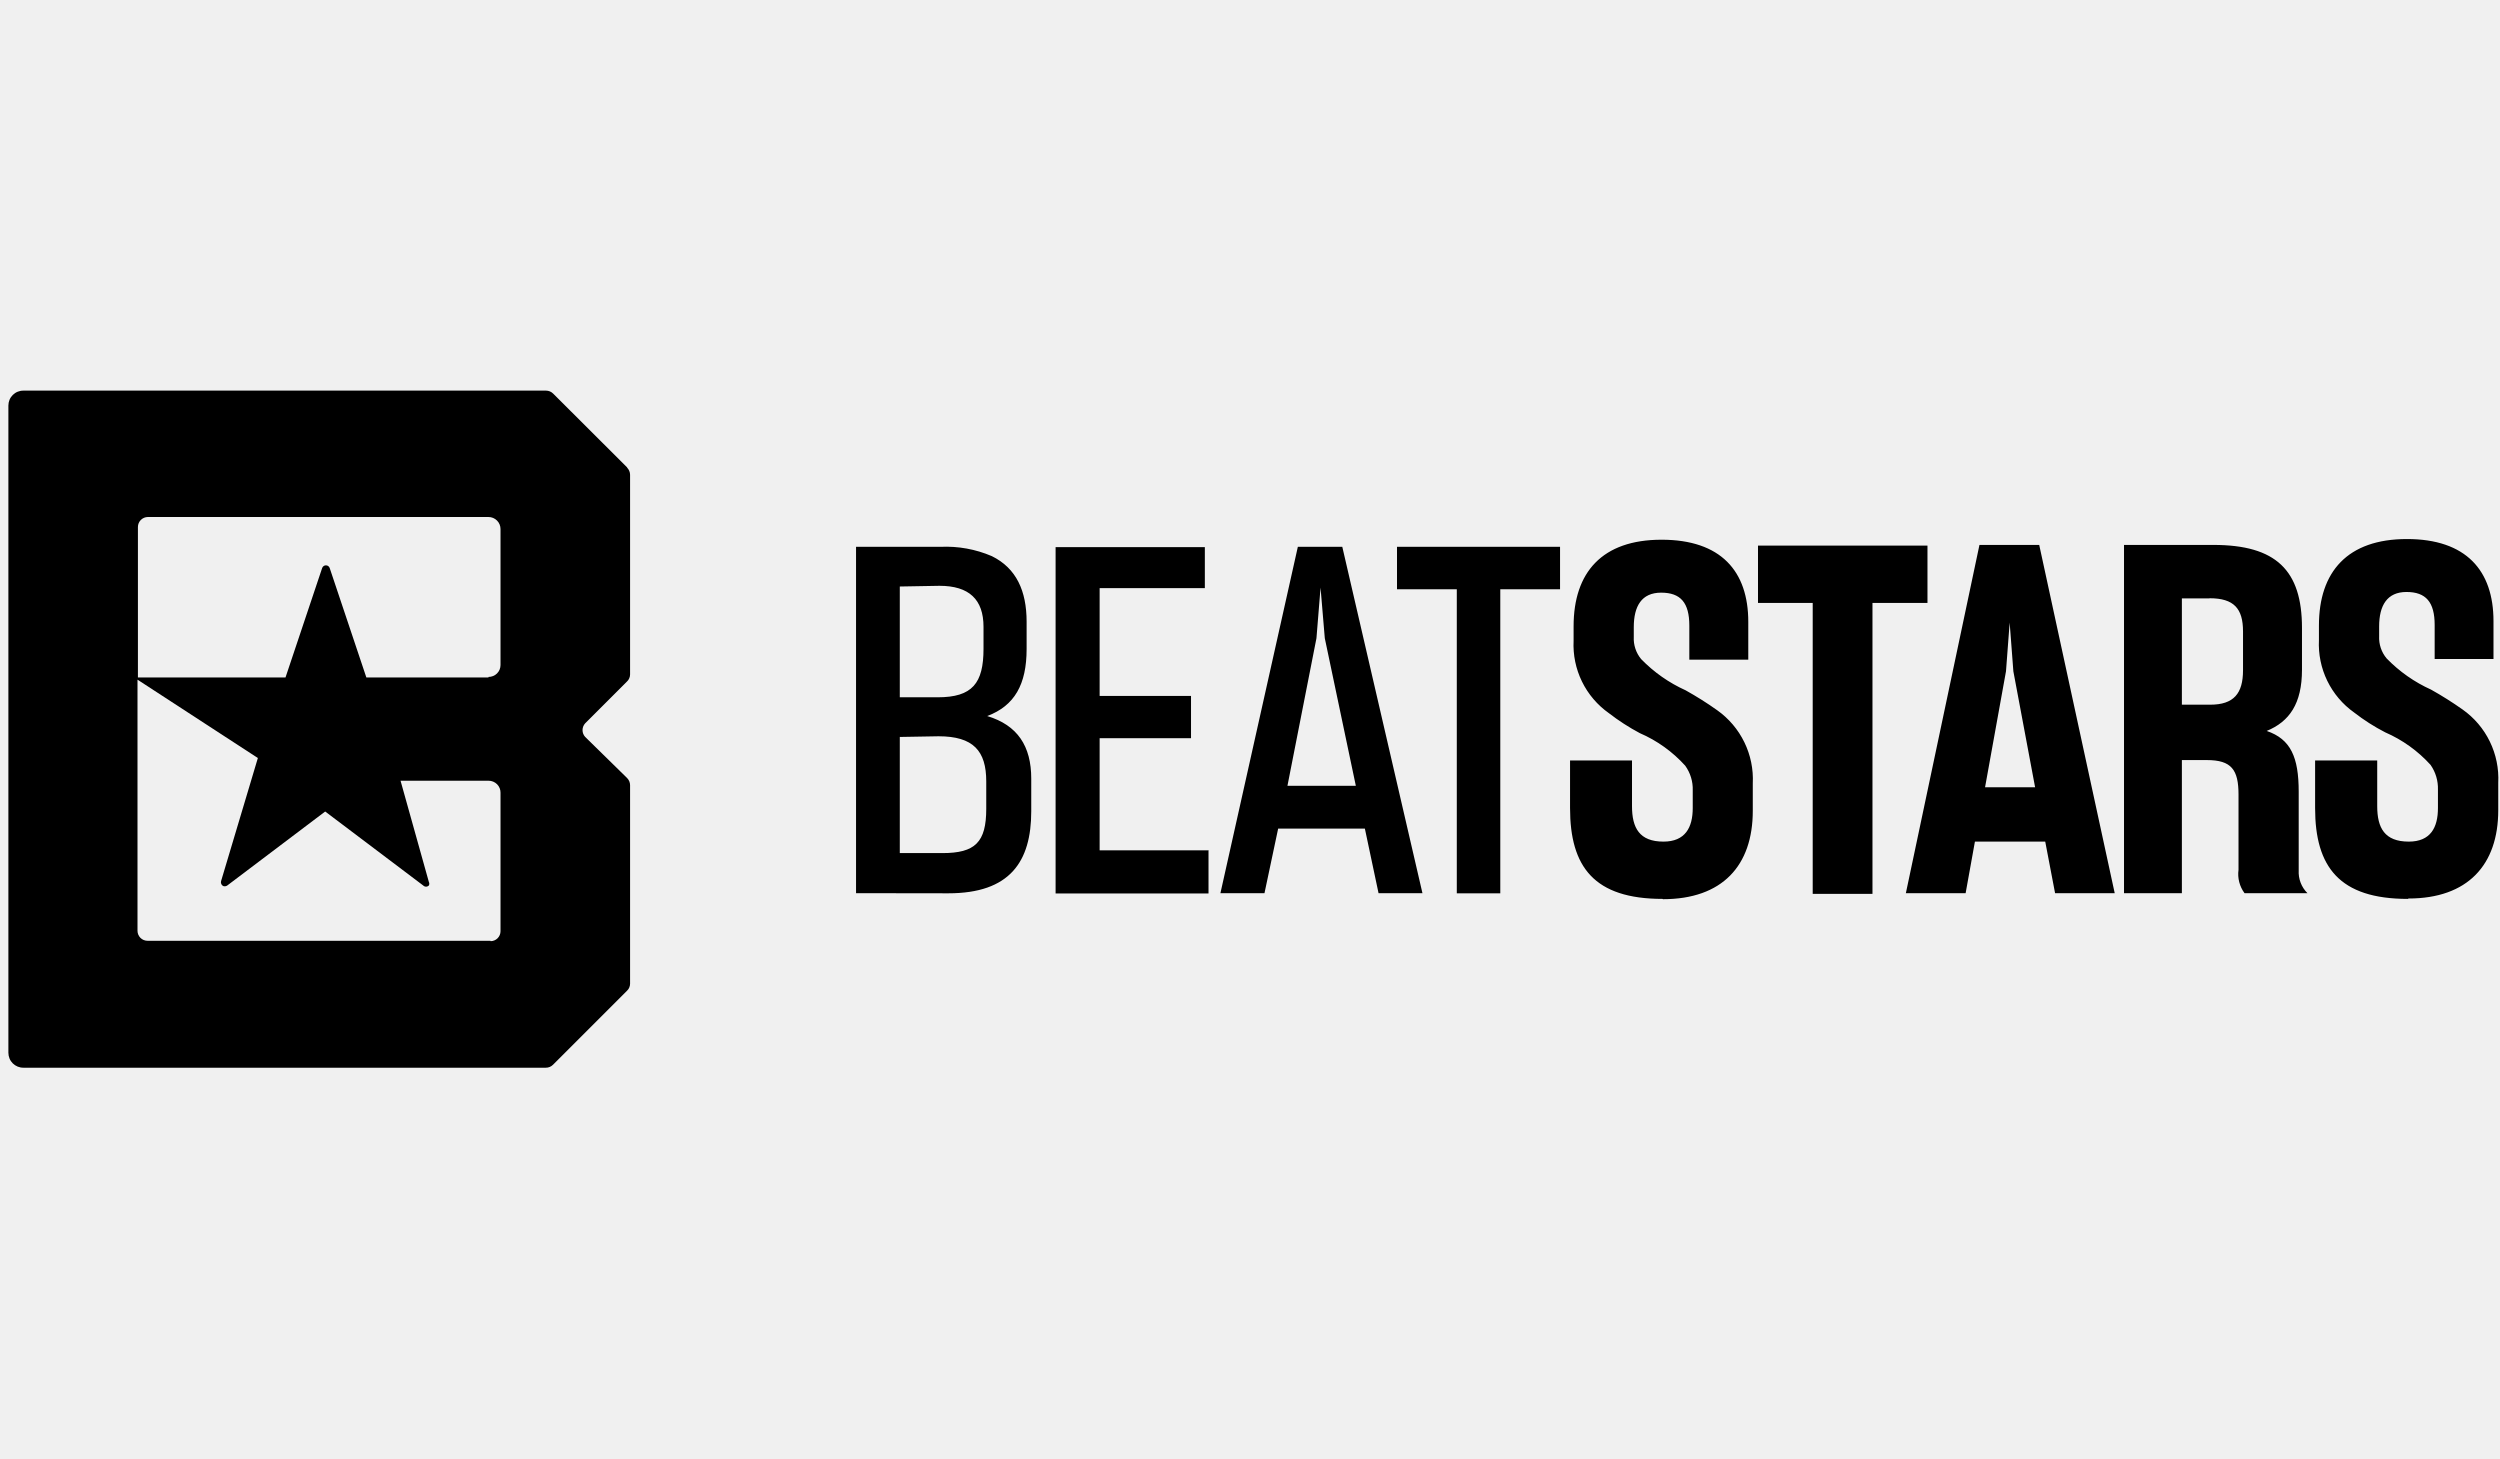
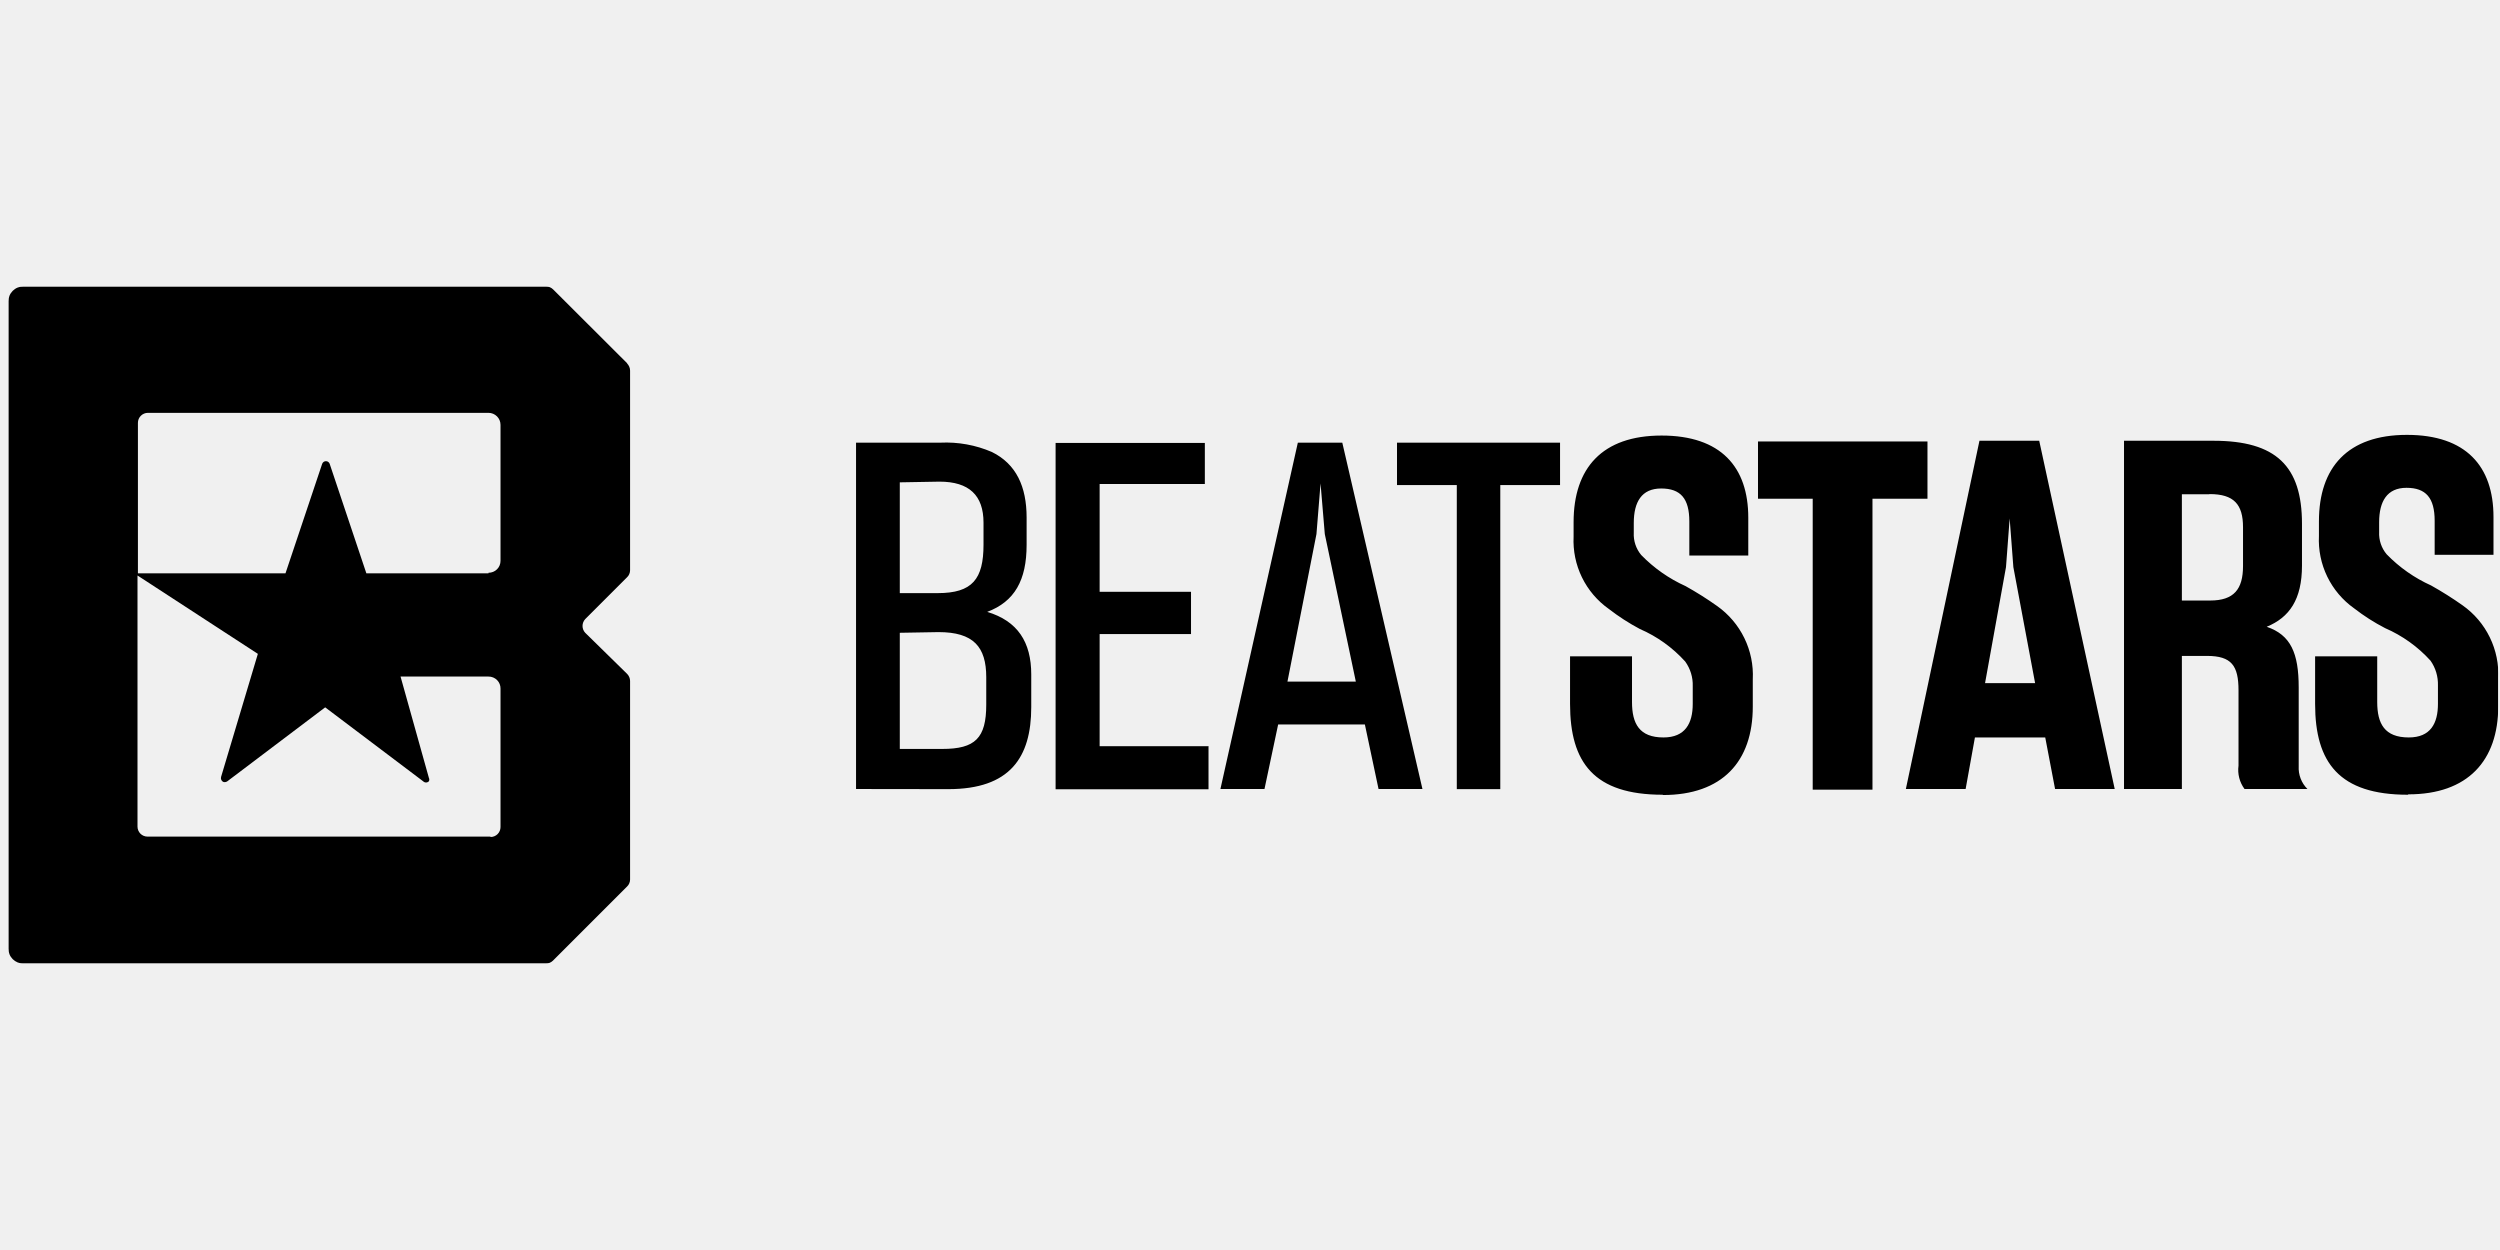
- <svg xmlns="http://www.w3.org/2000/svg" width="96" height="56" viewBox="0 0 96 56" fill="none">
-   <g clip-path="url(#clip0_933_327)">
-     <path d="M18.758 26.015H14.068L12.66 21.812C12.65 21.782 12.63 21.756 12.604 21.737C12.579 21.718 12.547 21.709 12.515 21.709C12.484 21.709 12.453 21.718 12.427 21.737C12.401 21.756 12.381 21.782 12.371 21.812L10.963 26.015H5.296V20.237C5.296 20.135 5.336 20.038 5.408 19.966C5.48 19.894 5.578 19.853 5.679 19.853H18.758C18.881 19.853 18.998 19.902 19.085 19.989C19.172 20.075 19.22 20.193 19.22 20.316V25.537C19.22 25.597 19.208 25.657 19.185 25.713C19.162 25.768 19.128 25.819 19.085 25.861C19.042 25.904 18.991 25.938 18.935 25.96C18.879 25.983 18.819 25.994 18.758 25.994V26.015ZM18.837 36.126H5.664C5.562 36.126 5.464 36.085 5.392 36.013C5.321 35.941 5.28 35.844 5.28 35.742V26.099L9.902 29.108L8.489 33.836C8.478 33.874 8.482 33.917 8.5 33.953C8.519 33.989 8.551 34.017 8.589 34.03C8.613 34.035 8.637 34.035 8.66 34.031C8.684 34.026 8.706 34.017 8.726 34.004L12.487 31.162L16.253 34.004C16.281 34.032 16.32 34.048 16.36 34.048C16.401 34.048 16.439 34.032 16.468 34.004C16.479 33.983 16.485 33.959 16.485 33.935C16.485 33.911 16.479 33.888 16.468 33.867L15.381 29.98H18.758C18.819 29.979 18.879 29.991 18.936 30.014C18.992 30.037 19.044 30.071 19.087 30.114C19.13 30.157 19.164 30.208 19.187 30.265C19.21 30.321 19.221 30.381 19.22 30.442V35.758C19.22 35.86 19.18 35.957 19.108 36.029C19.036 36.101 18.939 36.141 18.837 36.141V36.126ZM24.09 17.957L21.243 15.116C21.17 15.042 21.072 15.001 20.97 15H0.9C0.824 14.999 0.749 15.014 0.679 15.042C0.609 15.07 0.545 15.113 0.491 15.166C0.438 15.219 0.395 15.282 0.366 15.352C0.337 15.422 0.322 15.497 0.322 15.572V40.427C0.322 40.503 0.337 40.578 0.366 40.648C0.395 40.718 0.438 40.781 0.491 40.834C0.545 40.887 0.609 40.929 0.679 40.958C0.749 40.986 0.824 41.001 0.9 41H20.959C21.009 41.001 21.06 40.991 21.107 40.972C21.153 40.953 21.196 40.925 21.232 40.89L24.079 38.043C24.116 38.008 24.145 37.967 24.164 37.921C24.184 37.875 24.195 37.825 24.195 37.775V30.148C24.194 30.097 24.184 30.047 24.164 30C24.144 29.953 24.115 29.911 24.079 29.875L22.472 28.299C22.406 28.228 22.369 28.134 22.369 28.037C22.369 27.939 22.406 27.846 22.472 27.774L24.079 26.167C24.116 26.132 24.145 26.091 24.164 26.045C24.184 25.999 24.195 25.949 24.195 25.899V18.23C24.194 18.128 24.152 18.029 24.079 17.957H24.09Z" fill="black" />
-     <path d="M92.483 34.503C94.757 34.503 95.933 33.216 95.933 31.11V30.059C95.96 29.512 95.849 28.968 95.609 28.475C95.37 27.983 95.01 27.56 94.562 27.244C94.173 26.969 93.77 26.715 93.354 26.482C92.715 26.194 92.136 25.788 91.647 25.284C91.447 25.046 91.344 24.74 91.359 24.428V24.055C91.359 23.252 91.663 22.732 92.409 22.732C93.155 22.732 93.491 23.12 93.491 23.998V25.305H95.75V23.851C95.75 21.907 94.699 20.699 92.425 20.699C90.15 20.699 89.047 21.949 89.047 24.019V24.581C89.021 25.12 89.131 25.657 89.367 26.143C89.603 26.628 89.957 27.047 90.397 27.359C90.77 27.649 91.169 27.904 91.59 28.121C92.253 28.409 92.847 28.835 93.333 29.371C93.528 29.649 93.627 29.983 93.617 30.322V31.031C93.617 31.777 93.333 32.318 92.498 32.318C91.569 32.318 91.285 31.792 91.285 30.957V29.203H88.9V31.031C88.9 33.289 89.83 34.518 92.462 34.518L92.483 34.503ZM84.746 29.187C85.691 29.187 85.959 29.56 85.959 30.511V33.4C85.916 33.718 85.999 34.04 86.19 34.298H88.606C88.491 34.184 88.402 34.047 88.344 33.895C88.286 33.744 88.261 33.582 88.27 33.421V30.4C88.27 29.077 87.965 28.383 87.041 28.068C87.913 27.711 88.396 27.018 88.396 25.72V24.113C88.396 21.897 87.398 20.925 84.998 20.925H81.562V34.298H83.784V29.187H84.746ZM84.851 22.973C85.78 22.973 86.132 23.367 86.132 24.244V25.736C86.132 26.629 85.78 27.06 84.872 27.06H83.784V22.979H84.835L84.851 22.973ZM78.915 34.298H81.205L78.306 20.925H76.011L73.185 34.298H75.48L75.837 32.318H78.537L78.915 34.298ZM77.03 25.778L77.171 23.908L77.313 25.778L78.148 30.232H76.226L77.03 25.778ZM74.015 23.152V20.951H67.507V23.152H69.608V34.324H71.903V23.152H74.015ZM63.856 34.529C66.136 34.529 67.307 33.242 67.307 31.136V30.085C67.334 29.538 67.223 28.994 66.983 28.502C66.743 28.009 66.383 27.586 65.936 27.27C65.548 26.994 65.144 26.74 64.728 26.508C64.089 26.22 63.51 25.814 63.021 25.311C62.822 25.071 62.721 24.765 62.737 24.454V24.082C62.737 23.278 63.037 22.758 63.788 22.758C64.539 22.758 64.87 23.147 64.87 24.024V25.332H67.134V23.877C67.134 21.933 66.083 20.725 63.804 20.725C61.524 20.725 60.426 21.975 60.426 24.05V24.607C60.4 25.147 60.51 25.684 60.747 26.17C60.984 26.656 61.34 27.074 61.782 27.386C62.155 27.674 62.552 27.931 62.968 28.152C63.633 28.439 64.227 28.866 64.712 29.402C64.911 29.679 65.013 30.013 65.001 30.353V31.031C65.001 31.777 64.712 32.318 63.877 32.318C62.953 32.318 62.669 31.792 62.669 30.957V29.203H60.29V31.031C60.29 33.289 61.214 34.518 63.846 34.518L63.856 34.529ZM59.906 22.627V20.998H53.645V22.627H55.941V34.303H57.611V22.627H59.906ZM52.936 34.298H54.622L51.544 20.998H49.837L46.864 34.298H48.556L49.081 31.819H52.411L52.936 34.298ZM50.552 24.507L50.709 22.564L50.872 24.507L52.064 30.174H49.438L50.552 24.507ZM46.428 32.654H42.226V28.347H45.735V26.724H42.226V22.585H46.266V21.009H40.535V34.308H46.407V32.659L46.428 32.654ZM36.039 28.273C37.378 28.273 37.872 28.835 37.872 30.006V31.057C37.872 32.344 37.447 32.759 36.186 32.759H34.552V28.299L36.039 28.273ZM36.076 22.495C37.215 22.495 37.767 23.021 37.767 24.071V24.912C37.767 26.235 37.342 26.776 36.007 26.776H34.552V22.522L36.076 22.495ZM36.417 34.303C38.781 34.303 39.6 33.09 39.6 31.151V29.901C39.6 28.651 39.075 27.848 37.909 27.496C38.959 27.102 39.422 26.282 39.422 24.922V23.872C39.422 22.695 39.028 21.818 38.087 21.356C37.465 21.088 36.789 20.966 36.112 20.998H32.872V34.298L36.417 34.303Z" fill="black" />
+ <svg xmlns="http://www.w3.org/2000/svg" width="96" height="48" viewBox="0 0 96 48" fill="none">
+   <mask id="mask0_11_53" style="mask-type:luminance" maskUnits="userSpaceOnUse" x="0" y="11" width="96" height="26">
+     <path d="M95.933 11H0.322V37H95.933V11Z" fill="white" />
+   </mask>
+   <g mask="url(#mask0_11_53)">
+     <path d="M18.758 22.015H14.068L12.66 17.812C12.65 17.782 12.63 17.756 12.604 17.737C12.579 17.718 12.547 17.709 12.515 17.709C12.484 17.709 12.453 17.718 12.427 17.737C12.401 17.756 12.381 17.782 12.371 17.812L10.963 22.015H5.296V16.237C5.296 16.135 5.336 16.038 5.408 15.966C5.48 15.894 5.578 15.853 5.679 15.853H18.758C18.881 15.853 18.998 15.902 19.085 15.989C19.172 16.075 19.22 16.193 19.22 16.316V21.537C19.22 21.597 19.208 21.657 19.185 21.713C19.162 21.768 19.128 21.819 19.085 21.861C19.042 21.904 18.991 21.938 18.935 21.96C18.879 21.983 18.819 21.994 18.758 21.994V22.015ZM18.837 32.126H5.664C5.562 32.126 5.464 32.085 5.392 32.013C5.321 31.941 5.28 31.844 5.28 31.742V22.099L9.902 25.108L8.489 29.835C8.478 29.875 8.482 29.917 8.5 29.953C8.519 29.989 8.551 30.017 8.589 30.03C8.613 30.035 8.637 30.035 8.66 30.031C8.684 30.026 8.706 30.017 8.726 30.004L12.487 27.162L16.253 30.004C16.281 30.032 16.32 30.048 16.36 30.048C16.401 30.048 16.439 30.032 16.468 30.004C16.479 29.983 16.485 29.959 16.485 29.935C16.485 29.912 16.479 29.888 16.468 29.867L15.381 25.98H18.758C18.819 25.979 18.879 25.991 18.936 26.014C18.992 26.037 19.044 26.071 19.087 26.114C19.13 26.157 19.164 26.208 19.187 26.265C19.21 26.321 19.221 26.381 19.22 26.442V31.758C19.22 31.86 19.18 31.957 19.108 32.029C19.036 32.101 18.939 32.141 18.837 32.141V32.126ZM24.09 13.957L21.243 11.116C21.17 11.042 21.072 11.001 20.97 11H0.9C0.824 10.999 0.749 11.014 0.679 11.042C0.609 11.07 0.545 11.113 0.491 11.166C0.438 11.219 0.395 11.282 0.366 11.352C0.337 11.422 0.322 11.497 0.322 11.572V36.427C0.322 36.503 0.337 36.578 0.366 36.648C0.395 36.718 0.438 36.781 0.491 36.834C0.545 36.887 0.609 36.929 0.679 36.958C0.749 36.986 0.824 37.001 0.9 37H20.959C21.009 37.001 21.06 36.991 21.107 36.972C21.153 36.953 21.196 36.925 21.232 36.89L24.079 34.043C24.116 34.008 24.145 33.967 24.164 33.921C24.184 33.875 24.195 33.825 24.195 33.775V26.148C24.194 26.097 24.184 26.047 24.164 26C24.144 25.953 24.115 25.911 24.079 25.875L22.472 24.299C22.406 24.228 22.369 24.134 22.369 24.037C22.369 23.939 22.406 23.846 22.472 23.774L24.079 22.167C24.116 22.132 24.145 22.091 24.164 22.045C24.184 21.999 24.195 21.949 24.195 21.899V14.23C24.194 14.127 24.152 14.029 24.079 13.957H24.09Z" fill="black" />
+     <path d="M92.483 30.503C94.757 30.503 95.933 29.216 95.933 27.11V26.059C95.96 25.512 95.849 24.968 95.609 24.475C95.37 23.983 95.01 23.56 94.562 23.244C94.173 22.969 93.77 22.715 93.354 22.482C92.715 22.194 92.136 21.788 91.647 21.284C91.447 21.046 91.344 20.74 91.359 20.428V20.055C91.359 19.252 91.663 18.732 92.409 18.732C93.155 18.732 93.491 19.12 93.491 19.998V21.305H95.75V19.851C95.75 17.907 94.699 16.699 92.425 16.699C90.15 16.699 89.047 17.949 89.047 20.019V20.581C89.021 21.12 89.131 21.657 89.367 22.143C89.603 22.628 89.957 23.047 90.397 23.359C90.77 23.649 91.169 23.904 91.59 24.121C92.253 24.409 92.847 24.835 93.333 25.371C93.528 25.649 93.627 25.983 93.617 26.322V27.031C93.617 27.777 93.333 28.318 92.498 28.318C91.569 28.318 91.285 27.792 91.285 26.957V25.203H88.9V27.031C88.9 29.289 89.83 30.518 92.462 30.518L92.483 30.503ZM84.746 25.187C85.691 25.187 85.959 25.56 85.959 26.511V29.4C85.916 29.718 85.999 30.04 86.19 30.298H88.606C88.491 30.184 88.402 30.047 88.344 29.895C88.286 29.744 88.261 29.582 88.27 29.421V26.4C88.27 25.077 87.965 24.383 87.041 24.068C87.913 23.711 88.396 23.018 88.396 21.72V20.113C88.396 17.897 87.398 16.925 84.998 16.925H81.562V30.298H83.784V25.187H84.746ZM84.851 18.973C85.78 18.973 86.132 19.367 86.132 20.244V21.736C86.132 22.629 85.78 23.06 84.872 23.06H83.784V18.979H84.835L84.851 18.973ZM78.915 30.298H81.205L78.306 16.925H76.011L73.185 30.298H75.48L75.837 28.318H78.537L78.915 30.298ZM77.03 21.778L77.171 19.908L77.313 21.778L78.148 26.232H76.226L77.03 21.778ZM74.015 19.152V16.951H67.507V19.152H69.608V30.324H71.903V19.152H74.015ZM63.856 30.529C66.136 30.529 67.307 29.242 67.307 27.136V26.085C67.334 25.538 67.223 24.994 66.983 24.502C66.743 24.009 66.383 23.586 65.936 23.27C65.548 22.994 65.144 22.74 64.728 22.508C64.089 22.22 63.51 21.814 63.021 21.311C62.822 21.071 62.721 20.765 62.737 20.454V20.082C62.737 19.278 63.037 18.758 63.788 18.758C64.539 18.758 64.87 19.147 64.87 20.024V21.332H67.134V19.877C67.134 17.933 66.083 16.725 63.804 16.725C61.524 16.725 60.426 17.975 60.426 20.05V20.607C60.4 21.147 60.51 21.684 60.747 22.17C60.984 22.656 61.34 23.074 61.782 23.386C62.155 23.674 62.552 23.931 62.968 24.152C63.633 24.439 64.227 24.866 64.712 25.402C64.911 25.679 65.013 26.013 65.001 26.353V27.031C65.001 27.777 64.712 28.318 63.877 28.318C62.953 28.318 62.669 27.792 62.669 26.957V25.203H60.29V27.031C60.29 29.289 61.214 30.518 63.846 30.518L63.856 30.529ZM59.906 18.627V16.998H53.645V18.627H55.941V30.303H57.611V18.627H59.906ZM52.936 30.298H54.622L51.544 16.998H49.837L46.864 30.298H48.556L49.081 27.819H52.411L52.936 30.298ZM50.552 20.507L50.709 18.564L50.872 20.507L52.064 26.174H49.438L50.552 20.507ZM46.428 28.654H42.226V24.347H45.735V22.724H42.226V18.585H46.266V17.009H40.535V30.308H46.407V28.659L46.428 28.654ZM36.039 24.273C37.378 24.273 37.872 24.835 37.872 26.006V27.057C37.872 28.344 37.447 28.759 36.186 28.759H34.552V24.299L36.039 24.273ZM36.076 18.495C37.215 18.495 37.767 19.021 37.767 20.071V20.912C37.767 22.235 37.342 22.776 36.007 22.776H34.552V18.522L36.076 18.495ZM36.417 30.303C38.781 30.303 39.6 29.09 39.6 27.151V25.901C39.6 24.651 39.075 23.848 37.909 23.496C38.959 23.102 39.422 22.282 39.422 20.922V19.872C39.422 18.695 39.028 17.818 38.087 17.356C37.465 17.088 36.789 16.966 36.112 16.998H32.872V30.298L36.417 30.303Z" fill="black" />
  </g>
-   <defs>
-     <clipPath id="clip0_933_327">
-       <rect width="95.612" height="26" fill="white" transform="translate(0.321777 15)" />
-     </clipPath>
-   </defs>
</svg>
